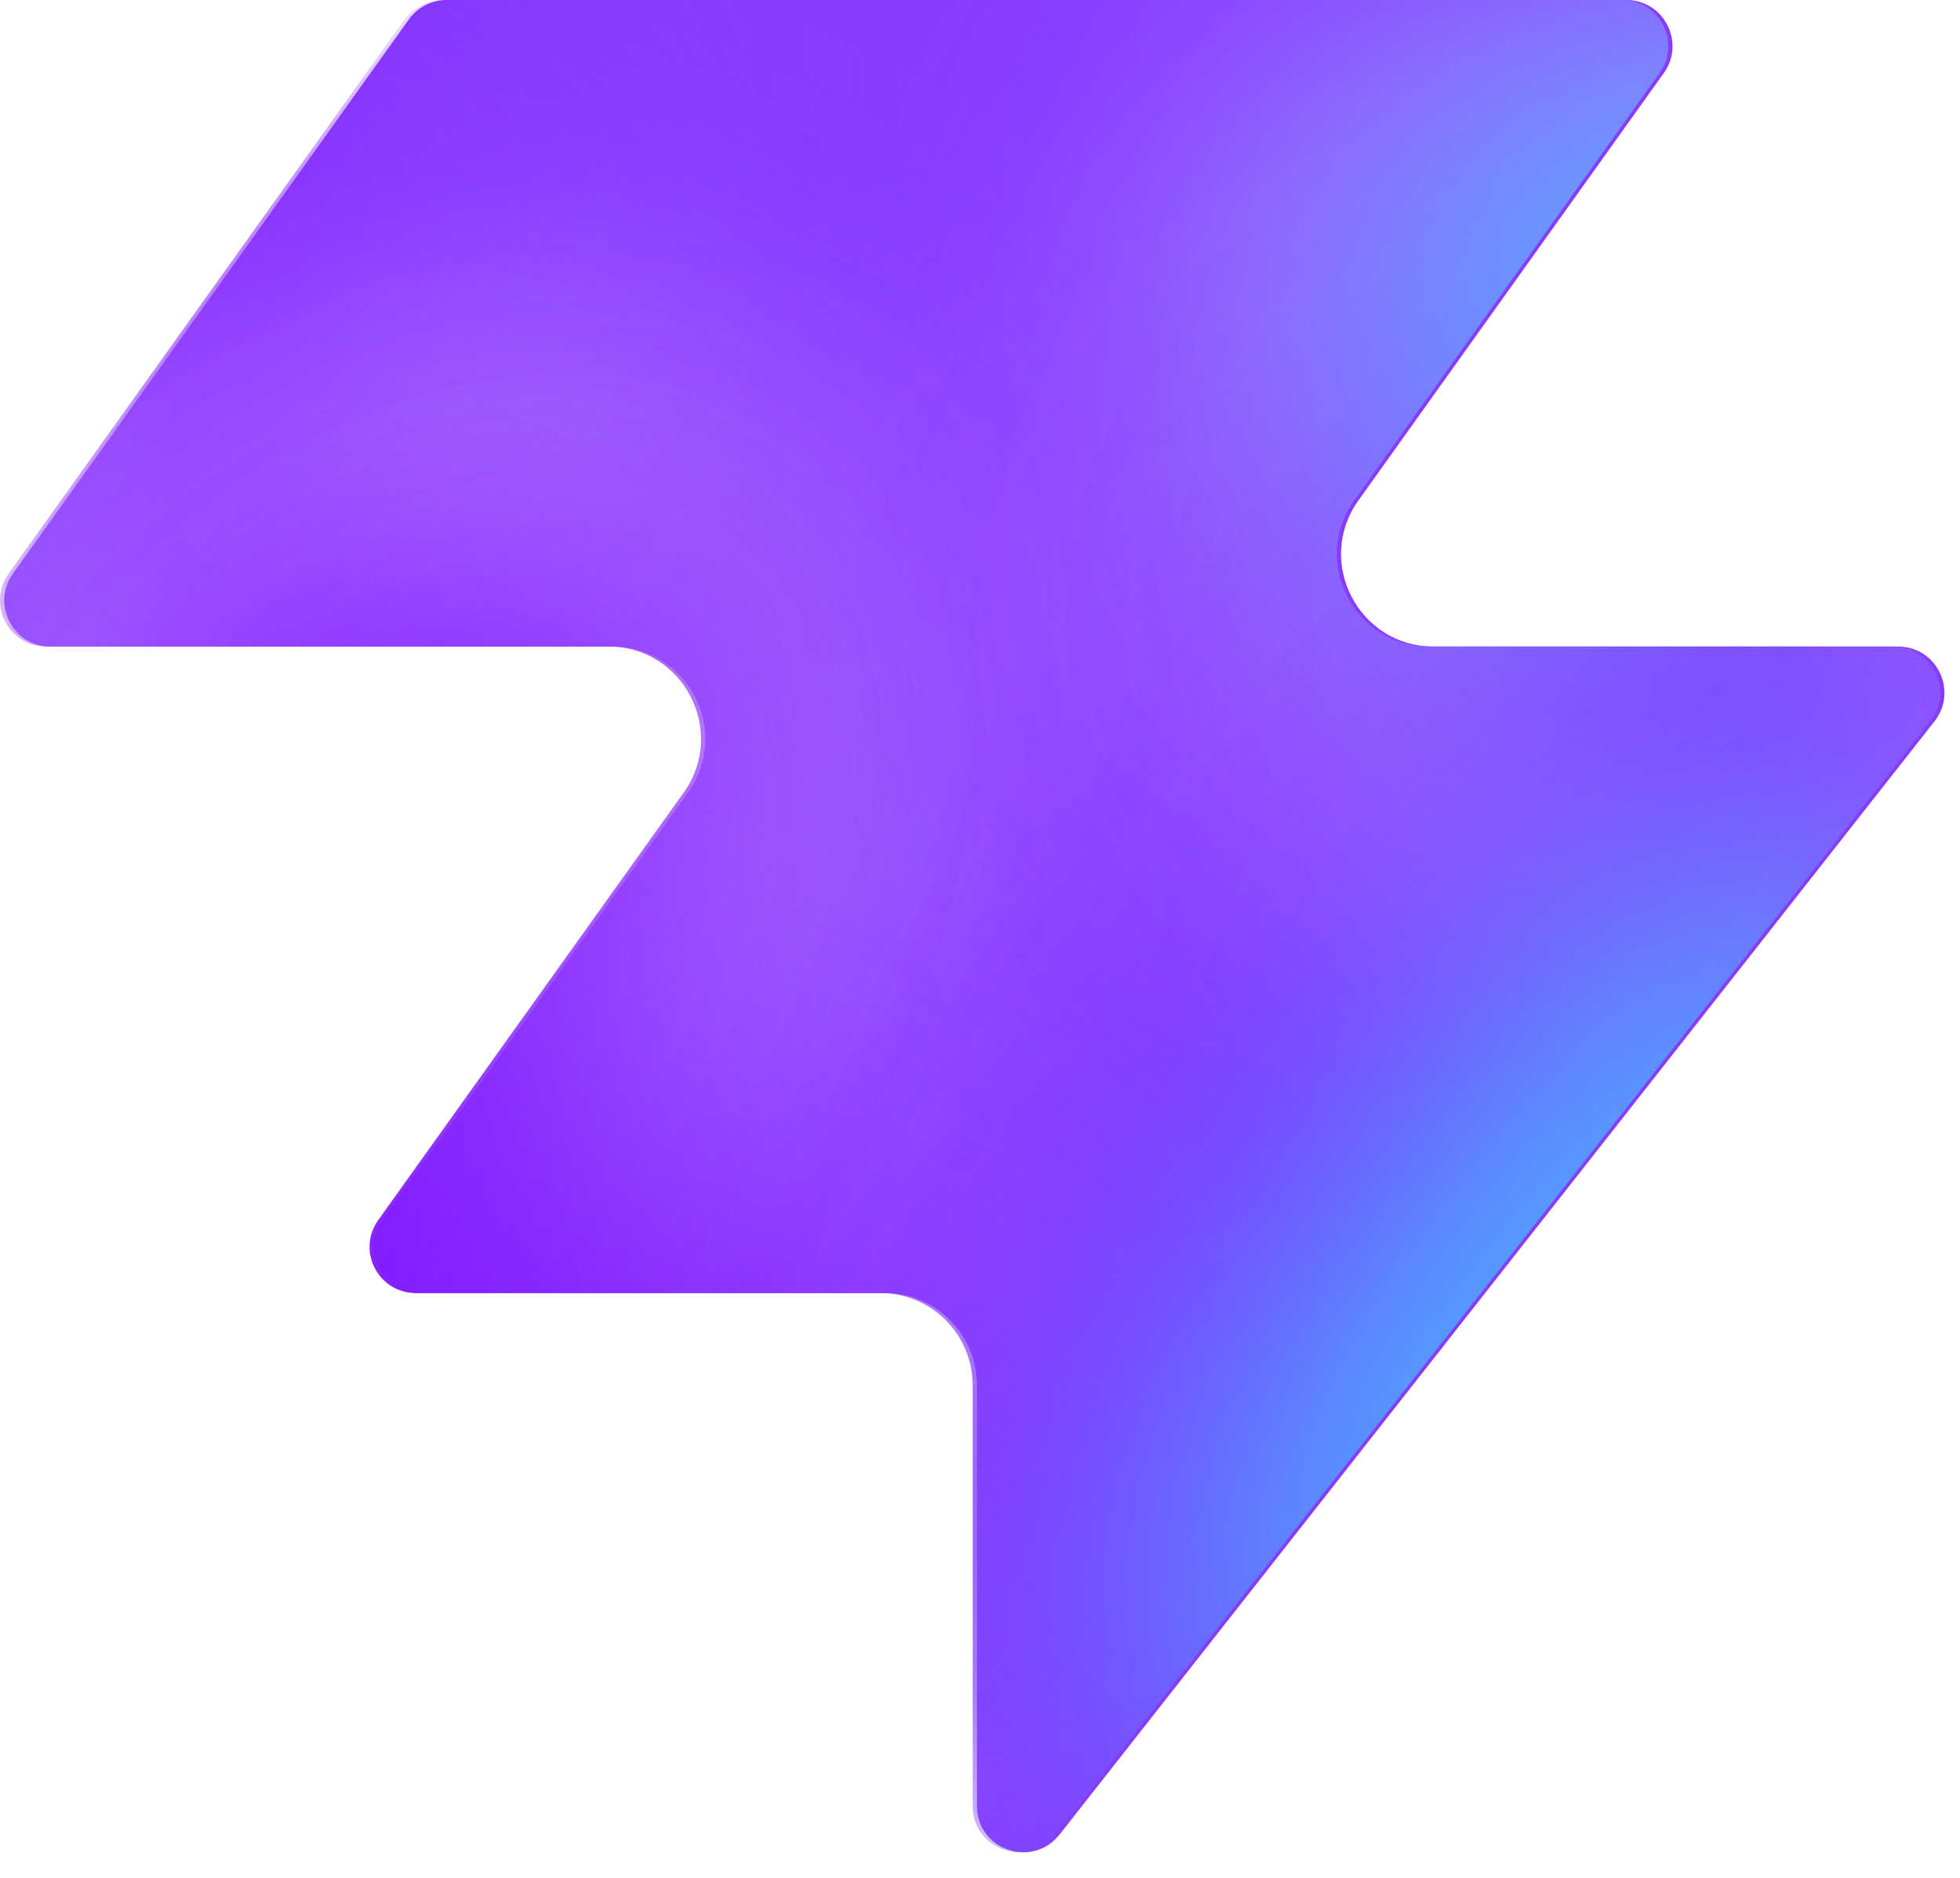
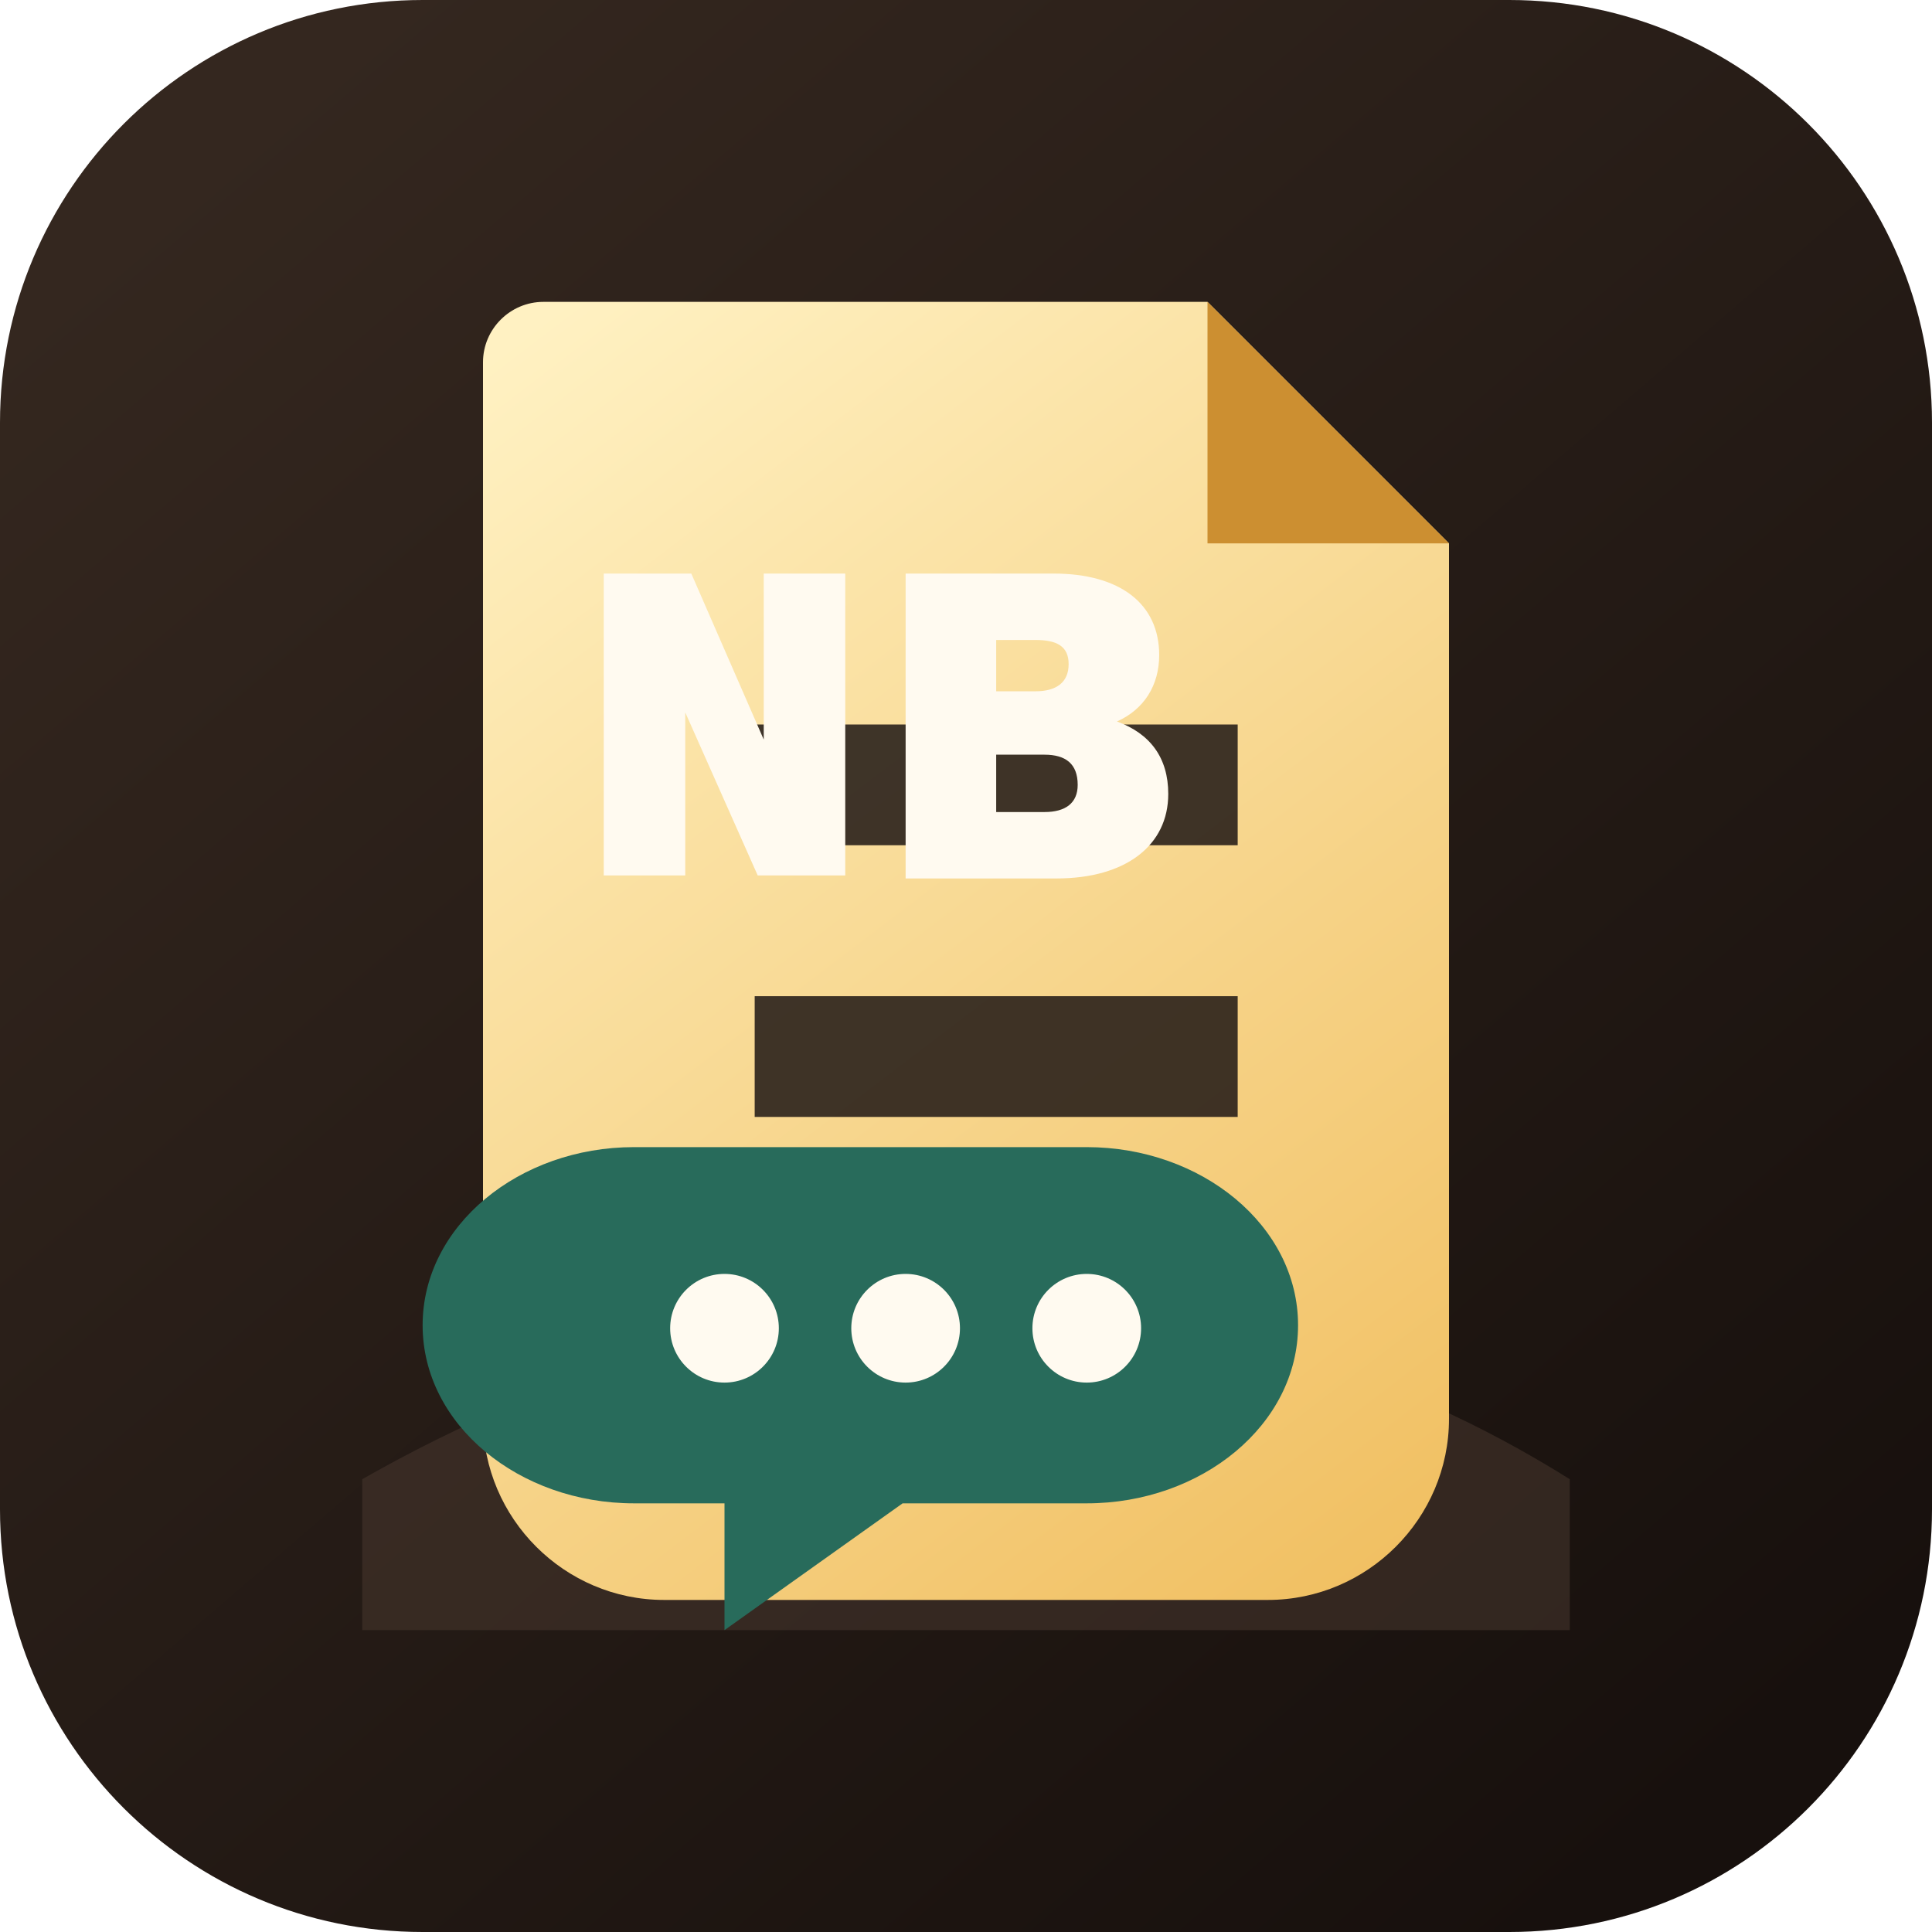
- <svg xmlns="http://www.w3.org/2000/svg" width="48" height="46" fill="none" viewBox="0 0 48 46">
-   <path fill="#863bff" d="M25.946 44.938c-.664.845-2.021.375-2.021-.698V33.937a2.26 2.26 0 0 0-2.262-2.262H10.287c-.92 0-1.456-1.04-.92-1.788l7.48-10.471c1.07-1.497 0-3.578-1.842-3.578H1.237c-.92 0-1.456-1.04-.92-1.788L10.013.474c.214-.297.556-.474.92-.474h28.894c.92 0 1.456 1.04.92 1.788l-7.48 10.471c-1.07 1.498 0 3.579 1.842 3.579h11.377c.943 0 1.473 1.088.89 1.83L25.947 44.94z" style="fill:#863bff;fill:color(display-p3 .525 .23 1);fill-opacity:1" />
-   <mask id="a" width="48" height="46" x="0" y="0" maskUnits="userSpaceOnUse" style="mask-type:alpha">
-     <path fill="#000" d="M25.842 44.938c-.664.844-2.021.375-2.021-.698V33.937a2.26 2.26 0 0 0-2.262-2.262H10.183c-.92 0-1.456-1.04-.92-1.788l7.48-10.471c1.07-1.498 0-3.579-1.842-3.579H1.133c-.92 0-1.456-1.04-.92-1.787L9.91.473c.214-.297.556-.474.92-.474h28.894c.92 0 1.456 1.04.92 1.788l-7.48 10.471c-1.07 1.498 0 3.578 1.842 3.578h11.377c.943 0 1.473 1.088.89 1.832L25.843 44.94z" style="fill:#000;fill-opacity:1" />
-   </mask>
-   <g mask="url(#a)">
-     <g filter="url(#b)">
-       <ellipse cx="5.508" cy="14.704" fill="#ede6ff" rx="5.508" ry="14.704" style="fill:#ede6ff;fill:color(display-p3 .927 .903 1);fill-opacity:1" transform="matrix(.00324 1 1 -.00324 -4.47 31.516)" />
-     </g>
-     <g filter="url(#c)">
-       <ellipse cx="10.399" cy="29.851" fill="#ede6ff" rx="10.399" ry="29.851" style="fill:#ede6ff;fill:color(display-p3 .927 .903 1);fill-opacity:1" transform="matrix(.00324 1 1 -.00324 -39.328 7.883)" />
-     </g>
-     <g filter="url(#d)">
-       <ellipse cx="5.508" cy="30.487" fill="#7e14ff" rx="5.508" ry="30.487" style="fill:#7e14ff;fill:color(display-p3 .492 .077 1);fill-opacity:1" transform="rotate(89.814 -25.913 -14.639)scale(1 -1)" />
-     </g>
-     <g filter="url(#e)">
-       <ellipse cx="5.508" cy="30.599" fill="#7e14ff" rx="5.508" ry="30.599" style="fill:#7e14ff;fill:color(display-p3 .492 .077 1);fill-opacity:1" transform="rotate(89.814 -32.644 -3.334)scale(1 -1)" />
-     </g>
-     <g filter="url(#f)">
-       <ellipse cx="5.508" cy="30.599" fill="#7e14ff" rx="5.508" ry="30.599" style="fill:#7e14ff;fill:color(display-p3 .492 .077 1);fill-opacity:1" transform="matrix(.00324 1 1 -.00324 -34.34 30.47)" />
-     </g>
-     <g filter="url(#g)">
-       <ellipse cx="14.072" cy="22.078" fill="#ede6ff" rx="14.072" ry="22.078" style="fill:#ede6ff;fill:color(display-p3 .927 .903 1);fill-opacity:1" transform="rotate(93.35 24.506 48.493)scale(-1 1)" />
-     </g>
-     <g filter="url(#h)">
-       <ellipse cx="3.47" cy="21.501" fill="#7e14ff" rx="3.47" ry="21.501" style="fill:#7e14ff;fill:color(display-p3 .492 .077 1);fill-opacity:1" transform="rotate(89.009 28.708 47.59)scale(-1 1)" />
-     </g>
-     <g filter="url(#i)">
-       <ellipse cx="3.47" cy="21.501" fill="#7e14ff" rx="3.47" ry="21.501" style="fill:#7e14ff;fill:color(display-p3 .492 .077 1);fill-opacity:1" transform="rotate(89.009 28.708 47.59)scale(-1 1)" />
-     </g>
-     <g filter="url(#j)">
-       <ellipse cx=".387" cy="8.972" fill="#7e14ff" rx="4.407" ry="29.108" style="fill:#7e14ff;fill:color(display-p3 .492 .077 1);fill-opacity:1" transform="rotate(39.51 .387 8.972)" />
-     </g>
-     <g filter="url(#k)">
-       <ellipse cx="47.523" cy="-6.092" fill="#7e14ff" rx="4.407" ry="29.108" style="fill:#7e14ff;fill:color(display-p3 .492 .077 1);fill-opacity:1" transform="rotate(37.892 47.523 -6.092)" />
-     </g>
-     <g filter="url(#l)">
-       <ellipse cx="41.412" cy="6.333" fill="#47bfff" rx="5.971" ry="9.665" style="fill:#47bfff;fill:color(display-p3 .28 .748 1);fill-opacity:1" transform="rotate(37.892 41.412 6.333)" />
-     </g>
-     <g filter="url(#m)">
-       <ellipse cx="-1.879" cy="38.332" fill="#7e14ff" rx="4.407" ry="29.108" style="fill:#7e14ff;fill:color(display-p3 .492 .077 1);fill-opacity:1" transform="rotate(37.892 -1.88 38.332)" />
-     </g>
-     <g filter="url(#n)">
-       <ellipse cx="-1.879" cy="38.332" fill="#7e14ff" rx="4.407" ry="29.108" style="fill:#7e14ff;fill:color(display-p3 .492 .077 1);fill-opacity:1" transform="rotate(37.892 -1.88 38.332)" />
-     </g>
-     <g filter="url(#o)">
-       <ellipse cx="35.651" cy="29.907" fill="#7e14ff" rx="4.407" ry="29.108" style="fill:#7e14ff;fill:color(display-p3 .492 .077 1);fill-opacity:1" transform="rotate(37.892 35.651 29.907)" />
-     </g>
-     <g filter="url(#p)">
-       <ellipse cx="38.418" cy="32.4" fill="#47bfff" rx="5.971" ry="15.297" style="fill:#47bfff;fill:color(display-p3 .28 .748 1);fill-opacity:1" transform="rotate(37.892 38.418 32.4)" />
-     </g>
-   </g>
+ <svg xmlns="http://www.w3.org/2000/svg" viewBox="0 0 64 64" role="img" aria-labelledby="title desc">
  <defs>
-     <filter id="b" width="60.045" height="41.654" x="-19.77" y="16.149" color-interpolation-filters="sRGB" filterUnits="userSpaceOnUse">
-       <feFlood flood-opacity="0" result="BackgroundImageFix" />
-       <feBlend in="SourceGraphic" in2="BackgroundImageFix" result="shape" />
-       <feGaussianBlur result="effect1_foregroundBlur_2002_17158" stdDeviation="7.659" />
-     </filter>
-     <filter id="c" width="90.34" height="51.437" x="-54.613" y="-7.533" color-interpolation-filters="sRGB" filterUnits="userSpaceOnUse">
-       <feFlood flood-opacity="0" result="BackgroundImageFix" />
-       <feBlend in="SourceGraphic" in2="BackgroundImageFix" result="shape" />
-       <feGaussianBlur result="effect1_foregroundBlur_2002_17158" stdDeviation="7.659" />
-     </filter>
-     <filter id="d" width="79.355" height="29.4" x="-49.64" y="2.03" color-interpolation-filters="sRGB" filterUnits="userSpaceOnUse">
-       <feFlood flood-opacity="0" result="BackgroundImageFix" />
-       <feBlend in="SourceGraphic" in2="BackgroundImageFix" result="shape" />
-       <feGaussianBlur result="effect1_foregroundBlur_2002_17158" stdDeviation="4.596" />
-     </filter>
-     <filter id="e" width="79.579" height="29.4" x="-45.045" y="20.029" color-interpolation-filters="sRGB" filterUnits="userSpaceOnUse">
-       <feFlood flood-opacity="0" result="BackgroundImageFix" />
-       <feBlend in="SourceGraphic" in2="BackgroundImageFix" result="shape" />
-       <feGaussianBlur result="effect1_foregroundBlur_2002_17158" stdDeviation="4.596" />
-     </filter>
-     <filter id="f" width="79.579" height="29.4" x="-43.513" y="21.178" color-interpolation-filters="sRGB" filterUnits="userSpaceOnUse">
-       <feFlood flood-opacity="0" result="BackgroundImageFix" />
-       <feBlend in="SourceGraphic" in2="BackgroundImageFix" result="shape" />
-       <feGaussianBlur result="effect1_foregroundBlur_2002_17158" stdDeviation="4.596" />
-     </filter>
-     <filter id="g" width="74.749" height="58.852" x="15.756" y="-17.901" color-interpolation-filters="sRGB" filterUnits="userSpaceOnUse">
-       <feFlood flood-opacity="0" result="BackgroundImageFix" />
-       <feBlend in="SourceGraphic" in2="BackgroundImageFix" result="shape" />
-       <feGaussianBlur result="effect1_foregroundBlur_2002_17158" stdDeviation="7.659" />
-     </filter>
-     <filter id="h" width="61.377" height="25.362" x="23.548" y="2.284" color-interpolation-filters="sRGB" filterUnits="userSpaceOnUse">
-       <feFlood flood-opacity="0" result="BackgroundImageFix" />
-       <feBlend in="SourceGraphic" in2="BackgroundImageFix" result="shape" />
-       <feGaussianBlur result="effect1_foregroundBlur_2002_17158" stdDeviation="4.596" />
-     </filter>
-     <filter id="i" width="61.377" height="25.362" x="23.548" y="2.284" color-interpolation-filters="sRGB" filterUnits="userSpaceOnUse">
-       <feFlood flood-opacity="0" result="BackgroundImageFix" />
-       <feBlend in="SourceGraphic" in2="BackgroundImageFix" result="shape" />
-       <feGaussianBlur result="effect1_foregroundBlur_2002_17158" stdDeviation="4.596" />
-     </filter>
-     <filter id="j" width="56.045" height="63.649" x="-27.636" y="-22.853" color-interpolation-filters="sRGB" filterUnits="userSpaceOnUse">
-       <feFlood flood-opacity="0" result="BackgroundImageFix" />
-       <feBlend in="SourceGraphic" in2="BackgroundImageFix" result="shape" />
-       <feGaussianBlur result="effect1_foregroundBlur_2002_17158" stdDeviation="4.596" />
-     </filter>
-     <filter id="k" width="54.814" height="64.646" x="20.116" y="-38.415" color-interpolation-filters="sRGB" filterUnits="userSpaceOnUse">
-       <feFlood flood-opacity="0" result="BackgroundImageFix" />
-       <feBlend in="SourceGraphic" in2="BackgroundImageFix" result="shape" />
-       <feGaussianBlur result="effect1_foregroundBlur_2002_17158" stdDeviation="4.596" />
-     </filter>
-     <filter id="l" width="33.541" height="35.313" x="24.641" y="-11.323" color-interpolation-filters="sRGB" filterUnits="userSpaceOnUse">
-       <feFlood flood-opacity="0" result="BackgroundImageFix" />
-       <feBlend in="SourceGraphic" in2="BackgroundImageFix" result="shape" />
-       <feGaussianBlur result="effect1_foregroundBlur_2002_17158" stdDeviation="4.596" />
-     </filter>
-     <filter id="m" width="54.814" height="64.646" x="-29.286" y="6.009" color-interpolation-filters="sRGB" filterUnits="userSpaceOnUse">
-       <feFlood flood-opacity="0" result="BackgroundImageFix" />
-       <feBlend in="SourceGraphic" in2="BackgroundImageFix" result="shape" />
-       <feGaussianBlur result="effect1_foregroundBlur_2002_17158" stdDeviation="4.596" />
-     </filter>
-     <filter id="n" width="54.814" height="64.646" x="-29.286" y="6.009" color-interpolation-filters="sRGB" filterUnits="userSpaceOnUse">
-       <feFlood flood-opacity="0" result="BackgroundImageFix" />
-       <feBlend in="SourceGraphic" in2="BackgroundImageFix" result="shape" />
-       <feGaussianBlur result="effect1_foregroundBlur_2002_17158" stdDeviation="4.596" />
-     </filter>
-     <filter id="o" width="54.814" height="64.646" x="8.244" y="-2.416" color-interpolation-filters="sRGB" filterUnits="userSpaceOnUse">
-       <feFlood flood-opacity="0" result="BackgroundImageFix" />
-       <feBlend in="SourceGraphic" in2="BackgroundImageFix" result="shape" />
-       <feGaussianBlur result="effect1_foregroundBlur_2002_17158" stdDeviation="4.596" />
-     </filter>
-     <filter id="p" width="39.409" height="43.623" x="18.713" y="10.588" color-interpolation-filters="sRGB" filterUnits="userSpaceOnUse">
-       <feFlood flood-opacity="0" result="BackgroundImageFix" />
-       <feBlend in="SourceGraphic" in2="BackgroundImageFix" result="shape" />
-       <feGaussianBlur result="effect1_foregroundBlur_2002_17158" stdDeviation="4.596" />
-     </filter>
+     <linearGradient id="paper" x1="16" x2="48" y1="12" y2="54" gradientUnits="userSpaceOnUse">
+       <stop offset="0" stop-color="#fff1c2" />
+       <stop offset="1" stop-color="#f0bd5d" />
+     </linearGradient>
+     <linearGradient id="seal" x1="8" x2="56" y1="4" y2="60" gradientUnits="userSpaceOnUse">
+       <stop offset="0" stop-color="#34271f" />
+       <stop offset="1" stop-color="#17100d" />
+     </linearGradient>
  </defs>
+   <rect width="64" height="64" fill="url(#seal)" rx="14" />
+   <path fill="#47372e" d="M12 49c6.5-3.7 13.2-5.6 20.2-5.6 7.3 0 13.9 1.9 19.8 5.6v5H12z" opacity=".55" />
+   <path fill="url(#paper)" d="M18 10h22l8 8v29c0 3.3-2.7 6-6 6H22c-3.3 0-6-2.7-6-6V12c0-1.1.9-2 2-2z" />
+   <path fill="#cc8f31" d="M40 10v8h8z" />
+   <path fill="#211815" d="M25 24h16v4H25zm0 9h16v4H25z" opacity=".86" />
+   <path fill="#286b5b" d="M21 38h15c3.8 0 7 2.6 7 5.9s-3.2 5.9-7 5.9h-6.1L24 54v-4.2h-3c-3.8 0-7-2.6-7-5.9S17.2 38 21 38z" />
+   <circle cx="24" cy="44" r="1.8" fill="#fffaf0" />
+   <circle cx="30" cy="44" r="1.8" fill="#fffaf0" />
+   <circle cx="36" cy="44" r="1.8" fill="#fffaf0" />
+   <path fill="#fffaf0" d="M20 19h2.9l2.4 5.5V19H28v10h-2.9l-2.4-5.4V29H20zm10 0h4.9c2.2 0 3.5 1 3.5 2.7 0 1-.5 1.8-1.4 2.2 1.1.4 1.7 1.2 1.7 2.4 0 1.7-1.4 2.8-3.7 2.8h-5zm3 2.2v1.7h1.3c.7 0 1.1-.3 1.1-.9s-.4-.8-1.1-.8zm0 3.8v1.9h1.6c.7 0 1.1-.3 1.1-.9 0-.7-.4-1-1.1-1z" />
+   <path fill="#f6efe3" d="M12 13.5h40" opacity=".18" />
</svg>
